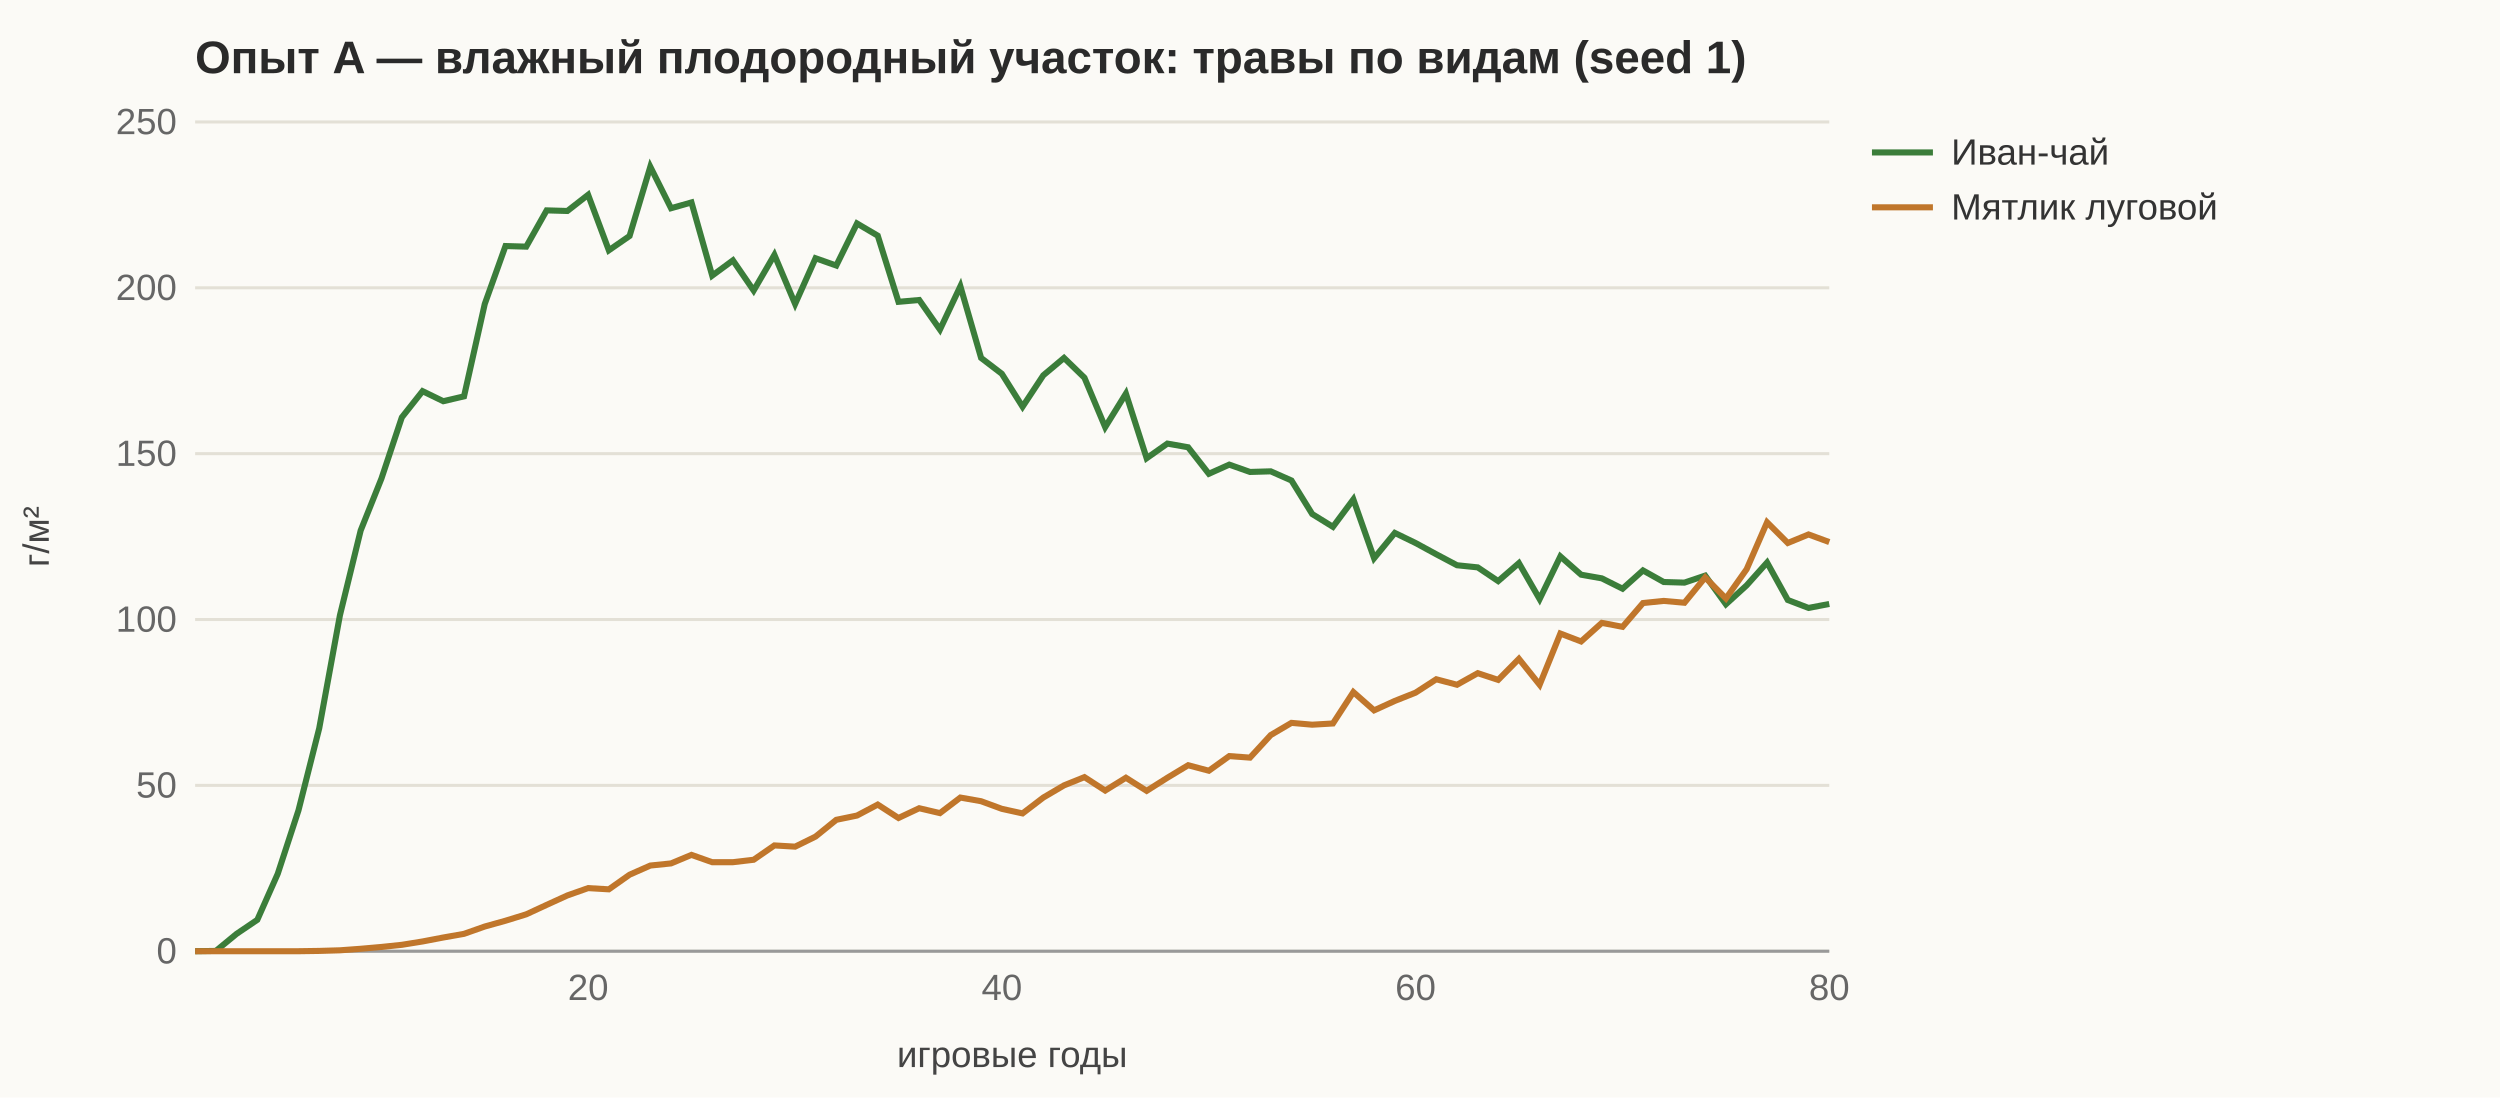
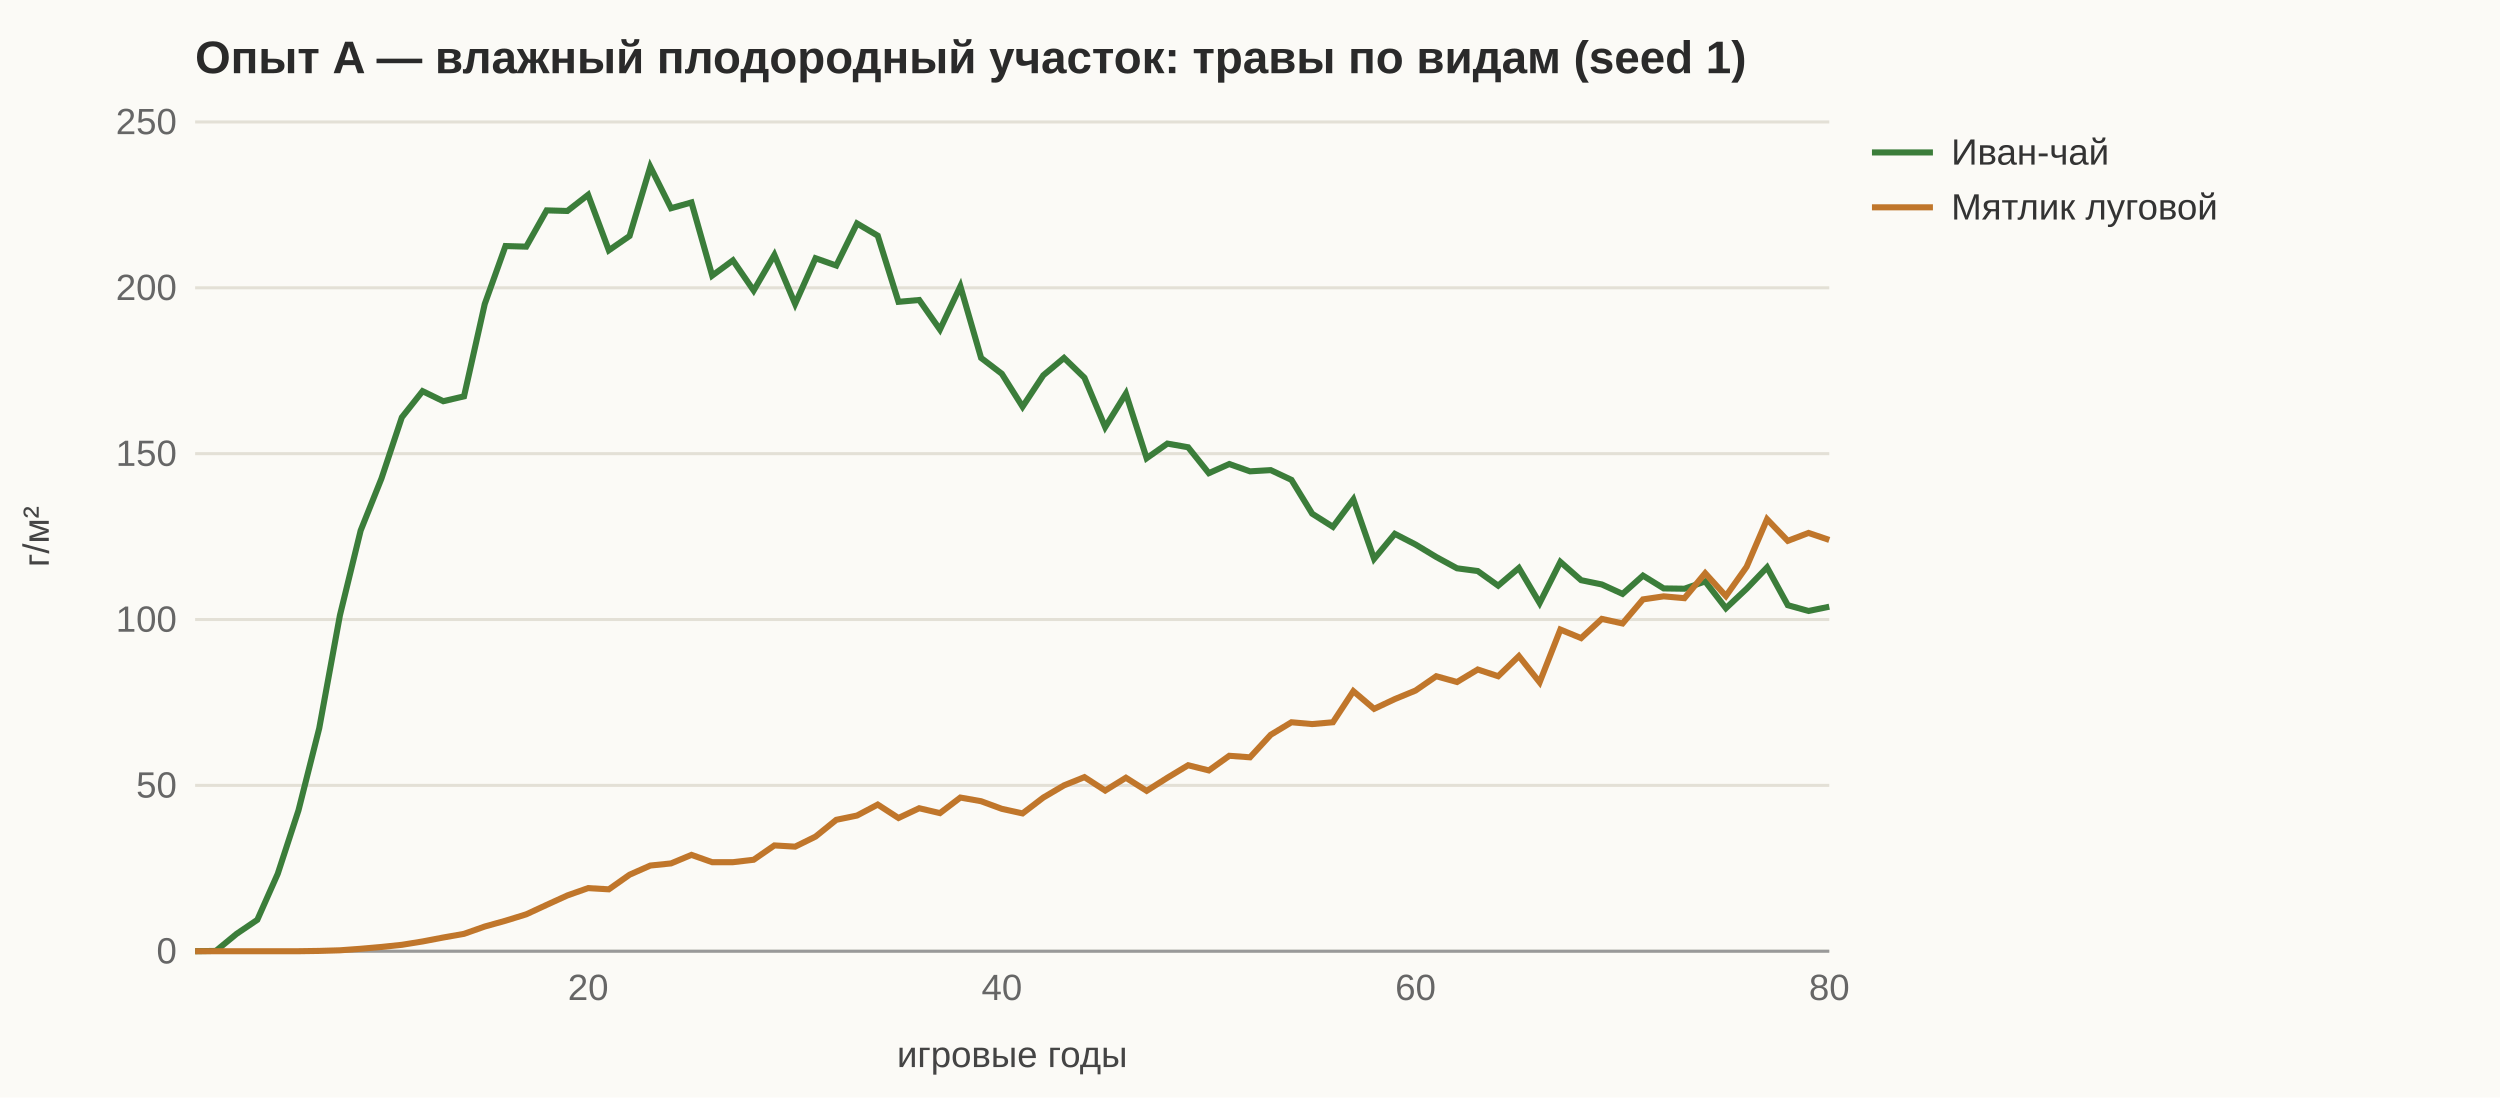
<svg xmlns="http://www.w3.org/2000/svg" viewBox="0 0 820 360" width="820" height="360" font-family="Segoe UI, Arial, sans-serif" font-size="12">
  <rect width="820" height="360" fill="#fbfaf6" />
  <text x="64" y="24" font-size="15" font-weight="600" fill="#2a2a2a">Опыт A — влажный плодородный участок: травы по видам (seed 1)</text>
  <line x1="64" x2="600" y1="312" y2="312" stroke="#e3e0d6" />
  <text x="58" y="316" text-anchor="end" fill="#666">0</text>
  <line x1="64" x2="600" y1="257.6" y2="257.6" stroke="#e3e0d6" />
  <text x="58" y="261.6" text-anchor="end" fill="#666">50</text>
  <line x1="64" x2="600" y1="203.2" y2="203.2" stroke="#e3e0d6" />
  <text x="58" y="207.2" text-anchor="end" fill="#666">100</text>
  <line x1="64" x2="600" y1="148.8" y2="148.8" stroke="#e3e0d6" />
  <text x="58" y="152.8" text-anchor="end" fill="#666">150</text>
  <line x1="64" x2="600" y1="94.4" y2="94.4" stroke="#e3e0d6" />
  <text x="58" y="98.4" text-anchor="end" fill="#666">200</text>
  <line x1="64" x2="600" y1="40" y2="40" stroke="#e3e0d6" />
  <text x="58" y="44" text-anchor="end" fill="#666">250</text>
  <text x="192.911" y="328" text-anchor="middle" fill="#666">20</text>
  <text x="328.608" y="328" text-anchor="middle" fill="#666">40</text>
  <text x="464.304" y="328" text-anchor="middle" fill="#666">60</text>
  <text x="600" y="328" text-anchor="middle" fill="#666">80</text>
  <line x1="64" x2="600" y1="312" y2="312" stroke="#999" />
  <text x="332" y="350" text-anchor="middle" fill="#444">игровые годы</text>
  <text x="16" y="176" text-anchor="middle" fill="#444" transform="rotate(-90 16 176)">г/м²</text>
-   <path d="M64.0,312.0 L70.8,311.9 L77.6,306.3 L84.4,301.7 L91.1,286.6 L97.9,265.8 L104.7,238.9 L111.5,201.8 L118.3,174.0 L125.1,157.0 L131.8,136.9 L138.6,128.3 L145.4,131.6 L152.2,130.0 L159.0,99.7 L165.8,80.7 L172.6,80.9 L179.3,69.0 L186.1,69.2 L192.9,63.9 L199.7,82.1 L206.5,77.4 L213.3,54.7 L220.1,68.3 L226.8,66.4 L233.6,90.4 L240.4,85.4 L247.2,95.3 L254.0,83.6 L260.8,99.7 L267.5,84.7 L274.3,87.1 L281.1,73.3 L287.9,77.3 L294.7,99.0 L301.5,98.4 L308.3,108.1 L315.0,93.9 L321.8,117.4 L328.6,122.6 L335.4,133.4 L342.2,123.1 L349.0,117.4 L355.7,123.9 L362.5,140.1 L369.3,129.1 L376.1,150.3 L382.9,145.5 L389.7,146.7 L396.5,155.4 L403.2,152.4 L410.0,154.8 L416.8,154.6 L423.6,157.6 L430.4,168.6 L437.2,172.8 L443.9,163.8 L450.7,183.1 L457.5,174.8 L464.3,178.1 L471.1,181.8 L477.9,185.4 L484.7,186.1 L491.4,190.6 L498.2,184.7 L505.0,196.5 L511.8,182.5 L518.6,188.5 L525.4,189.7 L532.2,193.1 L538.9,187.1 L545.7,190.9 L552.5,191.1 L559.3,188.8 L566.1,198.2 L572.9,192.0 L579.6,184.5 L586.4,196.8 L593.2,199.4 L600.0,198.1" fill="none" stroke="#3b7d3a" stroke-width="2" />
+   <path d="M64.0,312.0 L70.8,311.9 L77.6,306.3 L84.4,301.7 L91.1,286.6 L97.9,265.8 L104.7,238.9 L111.5,201.8 L118.3,174.0 L125.1,157.0 L131.8,136.9 L138.6,128.3 L145.4,131.6 L152.2,130.0 L159.0,99.7 L165.8,80.7 L172.6,80.9 L179.3,69.0 L186.1,69.2 L192.9,63.9 L199.7,82.1 L206.5,77.4 L213.3,54.7 L220.1,68.3 L226.8,66.4 L233.6,90.4 L240.4,85.4 L247.2,95.3 L254.0,83.6 L260.8,99.7 L267.5,84.7 L274.3,87.1 L281.1,73.3 L287.9,77.3 L294.7,99.0 L301.5,98.4 L308.3,108.1 L315.0,93.9 L321.8,117.4 L328.6,122.6 L335.4,133.4 L342.2,123.1 L349.0,117.4 L355.7,123.9 L362.5,140.1 L369.3,129.1 L376.1,150.3 L382.9,145.5 L389.7,146.7 L396.5,155.2 L403.2,152.2 L410.0,154.6 L416.8,154.2 L423.6,157.4 L430.4,168.5 L437.2,172.8 L443.9,163.8 L450.7,183.3 L457.5,175.1 L464.3,178.6 L471.1,182.7 L477.9,186.4 L484.7,187.3 L491.4,192.1 L498.2,186.3 L505.0,197.8 L511.8,184.3 L518.6,190.3 L525.4,191.7 L532.2,194.8 L538.9,188.8 L545.7,193.0 L552.5,193.1 L559.3,190.7 L566.1,199.5 L572.9,193.1 L579.6,186.1 L586.4,198.5 L593.2,200.4 L600.0,199.0" fill="none" stroke="#3b7d3a" stroke-width="2" />
  <line x1="614" x2="634" y1="50" y2="50" stroke="#3b7d3a" stroke-width="2" />
  <text x="640" y="54" fill="#333">Иван-чай</text>
-   <path d="M64.0,312.0 L70.8,312.0 L77.6,312.0 L84.4,312.0 L91.1,312.0 L97.9,312.0 L104.7,311.9 L111.5,311.7 L118.3,311.2 L125.1,310.6 L131.8,309.9 L138.6,308.8 L145.4,307.5 L152.2,306.3 L159.0,303.9 L165.8,302.0 L172.6,299.9 L179.3,296.8 L186.1,293.7 L192.9,291.3 L199.7,291.7 L206.5,286.9 L213.3,283.9 L220.1,283.2 L226.8,280.4 L233.6,282.8 L240.4,282.8 L247.2,282.0 L254.0,277.3 L260.8,277.7 L267.5,274.4 L274.3,268.9 L281.1,267.5 L287.9,263.9 L294.7,268.3 L301.5,265.1 L308.3,266.7 L315.0,261.6 L321.8,262.8 L328.6,265.3 L335.4,266.8 L342.2,261.6 L349.0,257.6 L355.7,254.9 L362.5,259.3 L369.3,255.1 L376.1,259.4 L382.9,255.1 L389.7,251.0 L396.5,252.8 L403.2,248.0 L410.0,248.5 L416.8,241.1 L423.6,237.1 L430.4,237.7 L437.2,237.3 L443.9,227.0 L450.7,233.0 L457.5,229.9 L464.3,227.2 L471.1,222.8 L477.9,224.6 L484.7,220.8 L491.4,223.0 L498.2,216.1 L505.0,224.6 L511.8,207.8 L518.6,210.4 L525.4,204.3 L532.2,205.6 L538.9,197.8 L545.7,197.1 L552.5,197.7 L559.3,189.4 L566.1,196.3 L572.9,186.7 L579.6,171.3 L586.4,178.1 L593.2,175.3 L600.0,177.8" fill="none" stroke="#c0762b" stroke-width="2" />
+   <path d="M64.0,312.0 L70.8,312.0 L77.6,312.0 L84.4,312.0 L91.1,312.0 L97.9,312.0 L104.7,311.9 L111.5,311.7 L118.3,311.2 L125.1,310.6 L131.8,309.9 L138.6,308.8 L145.4,307.5 L152.2,306.3 L159.0,303.9 L165.8,302.0 L172.6,299.9 L179.3,296.8 L186.1,293.7 L192.9,291.3 L199.7,291.7 L206.5,286.9 L213.3,283.9 L220.1,283.2 L226.8,280.4 L233.6,282.8 L240.4,282.8 L247.2,282.0 L254.0,277.3 L260.8,277.7 L267.5,274.4 L274.3,268.9 L281.1,267.5 L287.9,263.9 L294.7,268.3 L301.5,265.1 L308.3,266.7 L315.0,261.6 L321.8,262.8 L328.6,265.3 L335.4,266.8 L342.2,261.6 L349.0,257.6 L355.7,254.9 L362.5,259.3 L369.3,255.1 L376.1,259.4 L382.9,255.1 L389.7,251.0 L396.5,252.7 L403.2,247.9 L410.0,248.4 L416.8,241.0 L423.6,236.9 L430.4,237.5 L437.2,236.9 L443.9,226.7 L450.7,232.5 L457.5,229.3 L464.3,226.5 L471.1,221.8 L477.9,223.7 L484.7,219.6 L491.4,221.8 L498.2,215.2 L505.0,223.8 L511.8,206.5 L518.6,209.3 L525.4,203.0 L532.2,204.5 L538.9,196.6 L545.7,195.6 L552.5,196.2 L559.3,188.0 L566.1,195.5 L572.9,185.9 L579.6,170.3 L586.4,177.4 L593.2,174.8 L600.0,177.1" fill="none" stroke="#c0762b" stroke-width="2" />
  <line x1="614" x2="634" y1="68" y2="68" stroke="#c0762b" stroke-width="2" />
  <text x="640" y="72" fill="#333">Мятлик луговой</text>
</svg>
